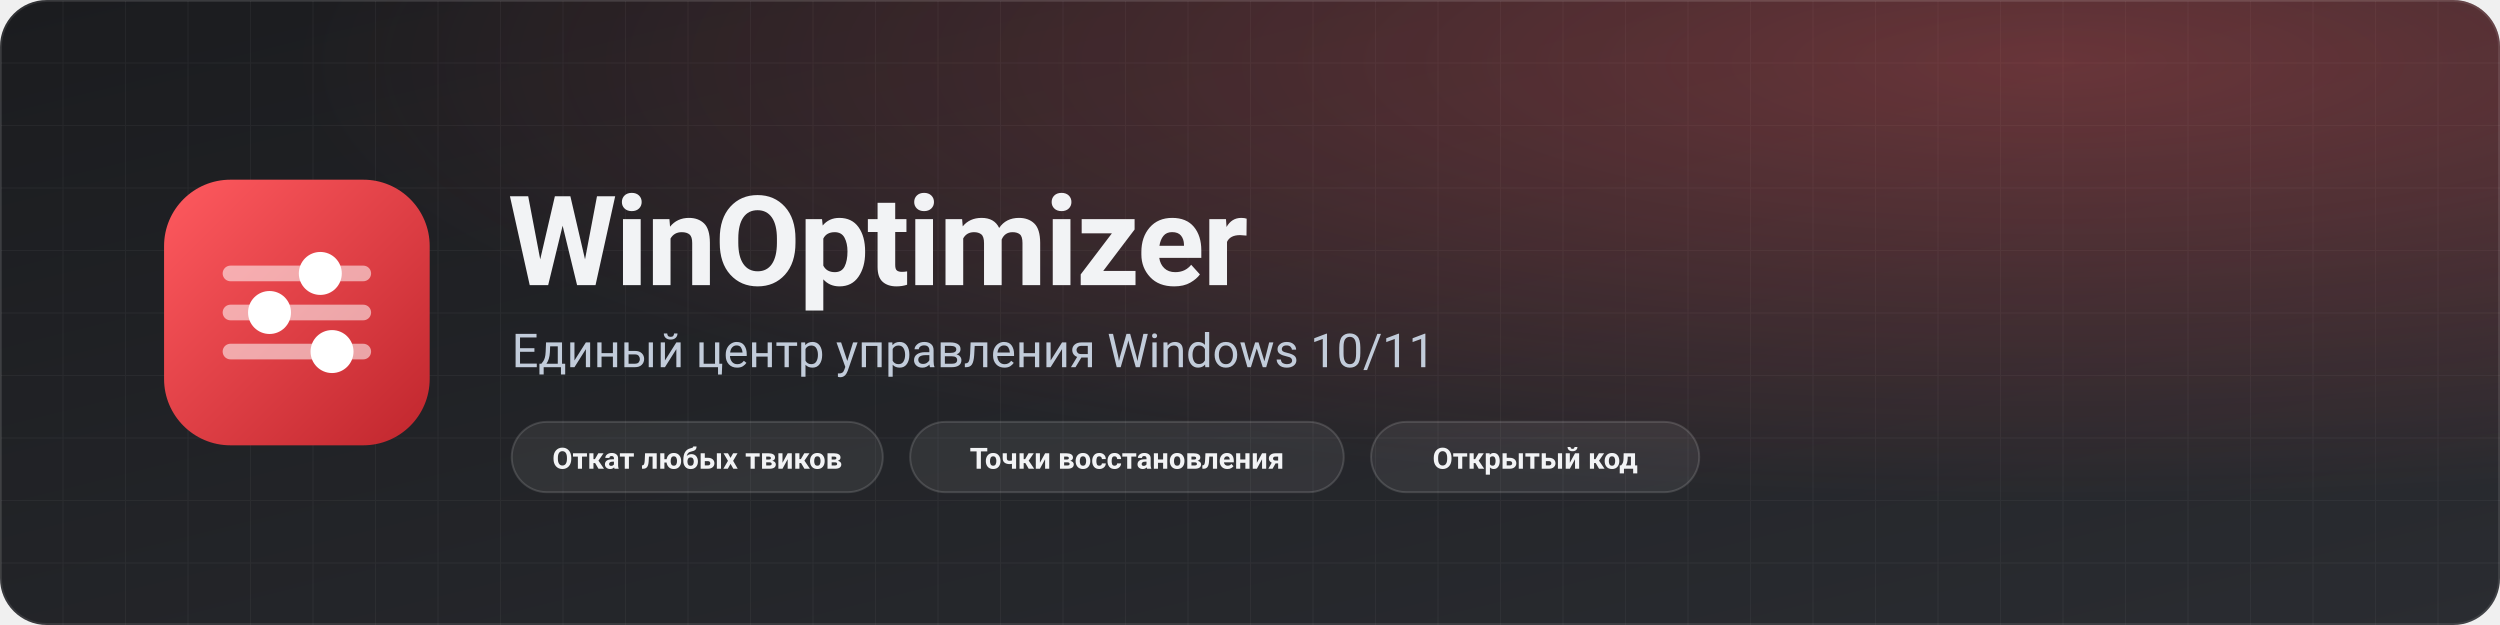
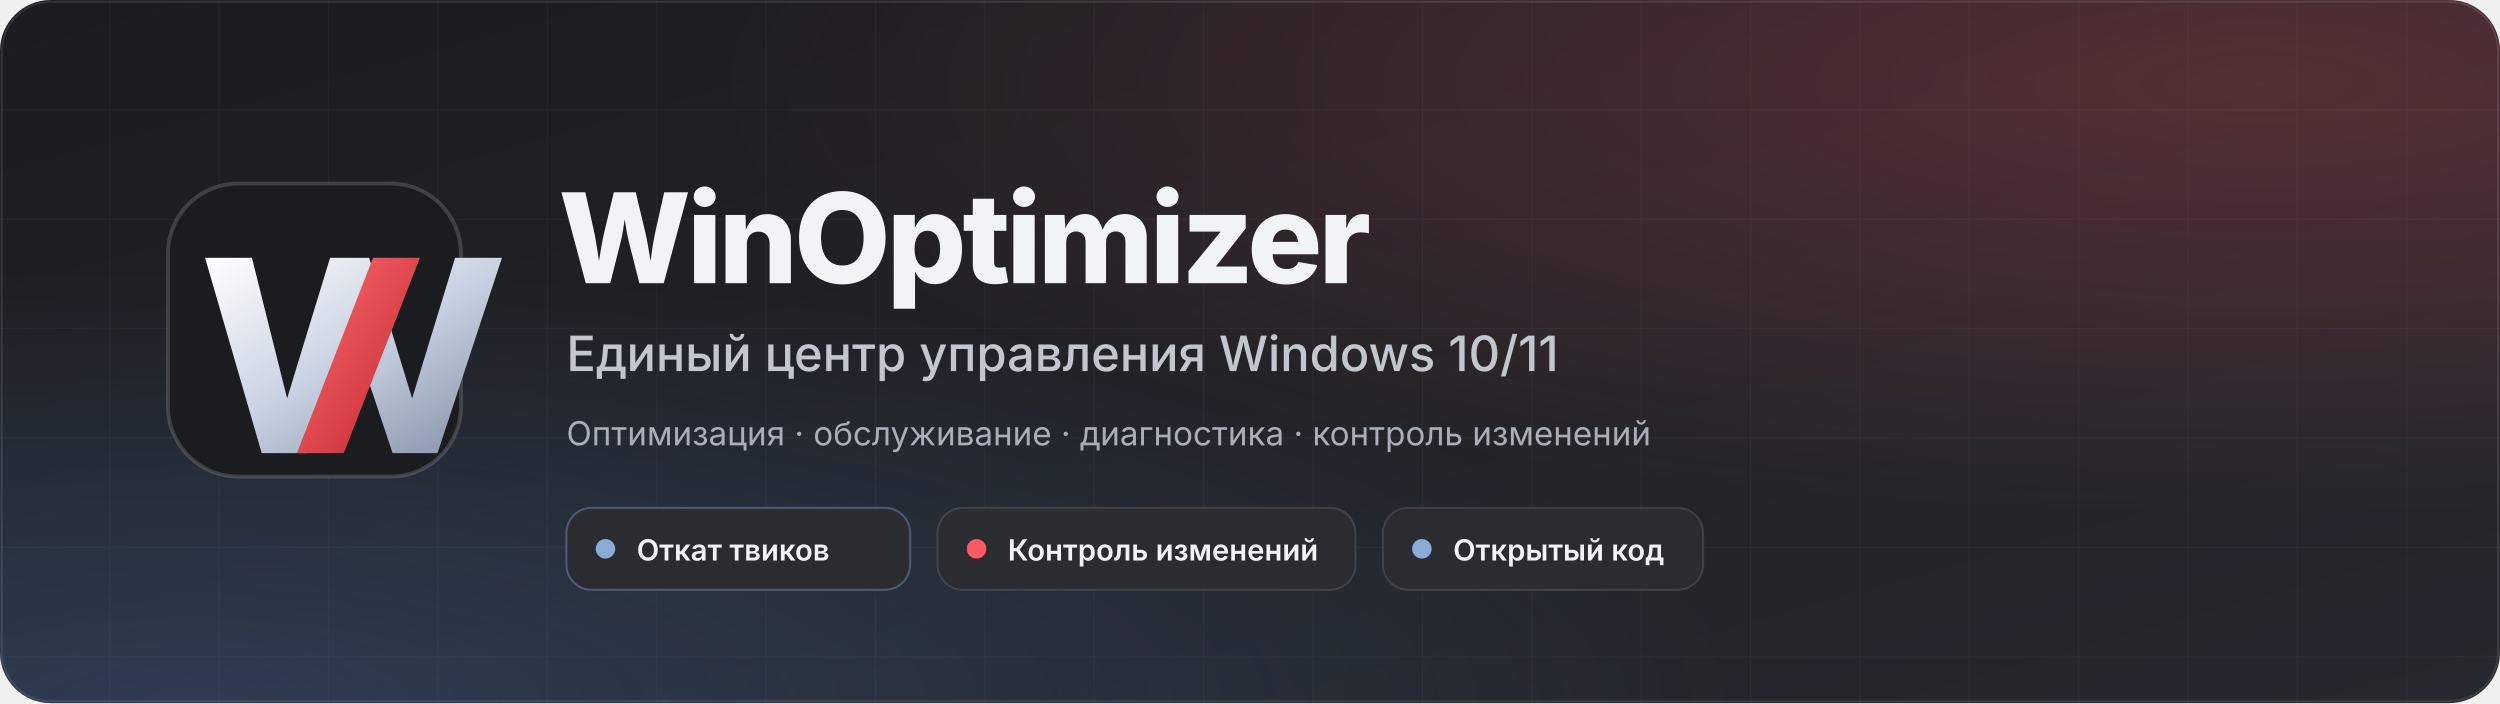
- <svg xmlns="http://www.w3.org/2000/svg" width="1280" height="320" viewBox="0 0 1280 320" role="img" aria-label="WinOptimizer — центр управления Windows">
+ <svg xmlns="http://www.w3.org/2000/svg" width="1280" height="360" viewBox="0 0 1280 360" role="img" aria-label="WinOptimizer — единый центр управления Windows 10 и 11">
  <defs>
    <linearGradient id="bg" x1="0" y1="0" x2="1" y2="1">
      <stop offset="0" stop-color="#1B1C1F" />
-       <stop offset="1" stop-color="#2A2C31" />
+       <stop offset="1" stop-color="#25282E" />
    </linearGradient>
-     <radialGradient id="glow" cx="0.82" cy="0.1" r="0.7">
-       <stop offset="0" stop-color="#FF5A5F" stop-opacity="0.32" />
+     <radialGradient id="redGlow" cx="0.9" cy="0.12" r="0.62">
+       <stop offset="0" stop-color="#FF5A5F" stop-opacity="0.24" />
      <stop offset="1" stop-color="#FF5A5F" stop-opacity="0" />
    </radialGradient>
-     <linearGradient id="accent" x1="0" y1="0" x2="1" y2="1">
-       <stop offset="0" stop-color="#FF5A5F" />
+     <radialGradient id="blueGlow" cx="0.08" cy="1" r="0.62">
+       <stop offset="0" stop-color="#4B6CA3" stop-opacity="0.34" />
+       <stop offset="1" stop-color="#4B6CA3" stop-opacity="0" />
+     </radialGradient>
+     <linearGradient id="silver" x1="0" y1="0" x2="0.9" y2="1">
+       <stop offset="0" stop-color="#FFFFFF" />
+       <stop offset="0.52" stop-color="#C9D2E2" />
+       <stop offset="1" stop-color="#8794AA" />
+     </linearGradient>
+     <linearGradient id="red" x1="0" y1="0" x2="1" y2="1">
+       <stop offset="0" stop-color="#FF6B70" />
      <stop offset="1" stop-color="#C0262D" />
    </linearGradient>
-     <pattern id="grid" width="32" height="32" patternUnits="userSpaceOnUse">
-       <path d="M32 0H0V32" fill="none" stroke="#FFFFFF" stroke-opacity="0.04" />
+     <pattern id="grid" width="56" height="56" patternUnits="userSpaceOnUse">
+       <path d="M56 0H0V56" fill="none" stroke="#FFFFFF" stroke-opacity="0.035" stroke-width="1" />
    </pattern>
  </defs>
-   <rect width="1280" height="320" rx="24" fill="url(#bg)" />
-   <rect width="1280" height="320" rx="24" fill="url(#grid)" />
-   <rect width="1280" height="320" rx="24" fill="url(#glow)" />
-   <rect x="0.5" y="0.5" width="1279" height="319" rx="23.5" fill="none" stroke="#FFFFFF" stroke-opacity="0.10" />
-   <g transform="translate(84 92)">
-     <rect width="136" height="136" rx="34" fill="url(#accent)" />
-     <g stroke="#FFFFFF" stroke-width="8" stroke-linecap="round">
-       <path d="M34 48H102" stroke-opacity="0.55" />
-       <path d="M34 68H102" stroke-opacity="0.55" />
-       <path d="M34 88H102" stroke-opacity="0.55" />
-     </g>
-     <g fill="#FFFFFF">
-       <circle cx="80" cy="48" r="11" />
-       <circle cx="54" cy="68" r="11" />
-       <circle cx="86" cy="88" r="11" />
-     </g>
+   <rect width="1280" height="360" rx="26" fill="url(#bg)" />
+   <rect width="1280" height="360" rx="26" fill="url(#grid)" />
+   <rect width="1280" height="360" rx="26" fill="url(#redGlow)" />
+   <rect width="1280" height="360" rx="26" fill="url(#blueGlow)" />
+   <rect x="1" y="1" width="1278" height="358" rx="25" fill="none" stroke="#FFFFFF" stroke-opacity="0.10" />
+   <g transform="translate(86 94)">
+     <rect width="150" height="150" rx="36" fill="#1B1C1F" stroke="#FFFFFF" stroke-opacity="0.16" stroke-width="2" />
+     <path d="M19 38h24l18 72 22-72h20l22 72 22-72h24l-33 100h-23l-22-66-22 66H48z" fill="url(#silver)" />
+     <path d="M105 38h24l-39 100H66z" fill="url(#red)" />
  </g>
-   <g font-family="'Segoe UI Variable Display','Segoe UI',system-ui,-apple-system,Roboto,Helvetica,Arial,sans-serif">
-     <text x="260" y="146" font-size="64" font-weight="700" fill="#F2F3F5" letter-spacing="-1">WinOptimizer</text>
-     <text x="262" y="188" font-size="24" fill="#C2CCDA">Единый центр управления Windows 10/11</text>
+   <g font-family="Inter, Segoe UI, system-ui, sans-serif">
+     <text x="286" y="145" font-size="64" font-weight="800" letter-spacing="-2" fill="#F2F3F5">WinOptimizer</text>
+     <text x="290" y="190" font-size="25" font-weight="500" fill="#C2C6CE">Единый центр управления Windows 10/11</text>
+     <text x="290" y="228" font-size="17" fill="#A9AEB9">Оптимизация · обслуживание · диагностика · контроль изменений</text>
    <g font-size="15" font-weight="600">
-       <g transform="translate(262 216)">
-         <rect width="190" height="36" rx="18" fill="#FFFFFF" fill-opacity="0.07" stroke="#FFFFFF" stroke-opacity="0.14" />
-         <text x="95" y="24" text-anchor="middle" fill="#F2F3F5">Откат любых твиков</text>
+       <g transform="translate(290 260)">
+         <rect width="176" height="42" rx="13" fill="#2A2C31" stroke="#8AAAD8" stroke-opacity="0.38" />
+         <circle cx="20" cy="21" r="5" fill="#8AAAD8" />
+         <text x="36" y="27" fill="#F2F3F5">Откат твиков</text>
      </g>
-       <g transform="translate(466 216)">
-         <rect width="222" height="36" rx="18" fill="#FFFFFF" fill-opacity="0.07" stroke="#FFFFFF" stroke-opacity="0.14" />
-         <text x="111" y="24" text-anchor="middle" fill="#F2F3F5">Точки восстановления</text>
+       <g transform="translate(480 260)">
+         <rect width="214" height="42" rx="13" fill="#2A2C31" stroke="#FFFFFF" stroke-opacity="0.12" />
+         <circle cx="20" cy="21" r="5" fill="#FF5A5F" />
+         <text x="36" y="27" fill="#F2F3F5">Контроль изменений</text>
      </g>
-       <g transform="translate(702 216)">
-         <rect width="168" height="36" rx="18" fill="#FFFFFF" fill-opacity="0.07" stroke="#FFFFFF" stroke-opacity="0.14" />
-         <text x="84" y="24" text-anchor="middle" fill="#F2F3F5">Открытый код</text>
+       <g transform="translate(708 260)">
+         <rect width="164" height="42" rx="13" fill="#2A2C31" stroke="#FFFFFF" stroke-opacity="0.12" />
+         <circle cx="20" cy="21" r="5" fill="#8AAAD8" />
+         <text x="36" y="27" fill="#F2F3F5">Открытый код</text>
      </g>
    </g>
  </g>
</svg>
